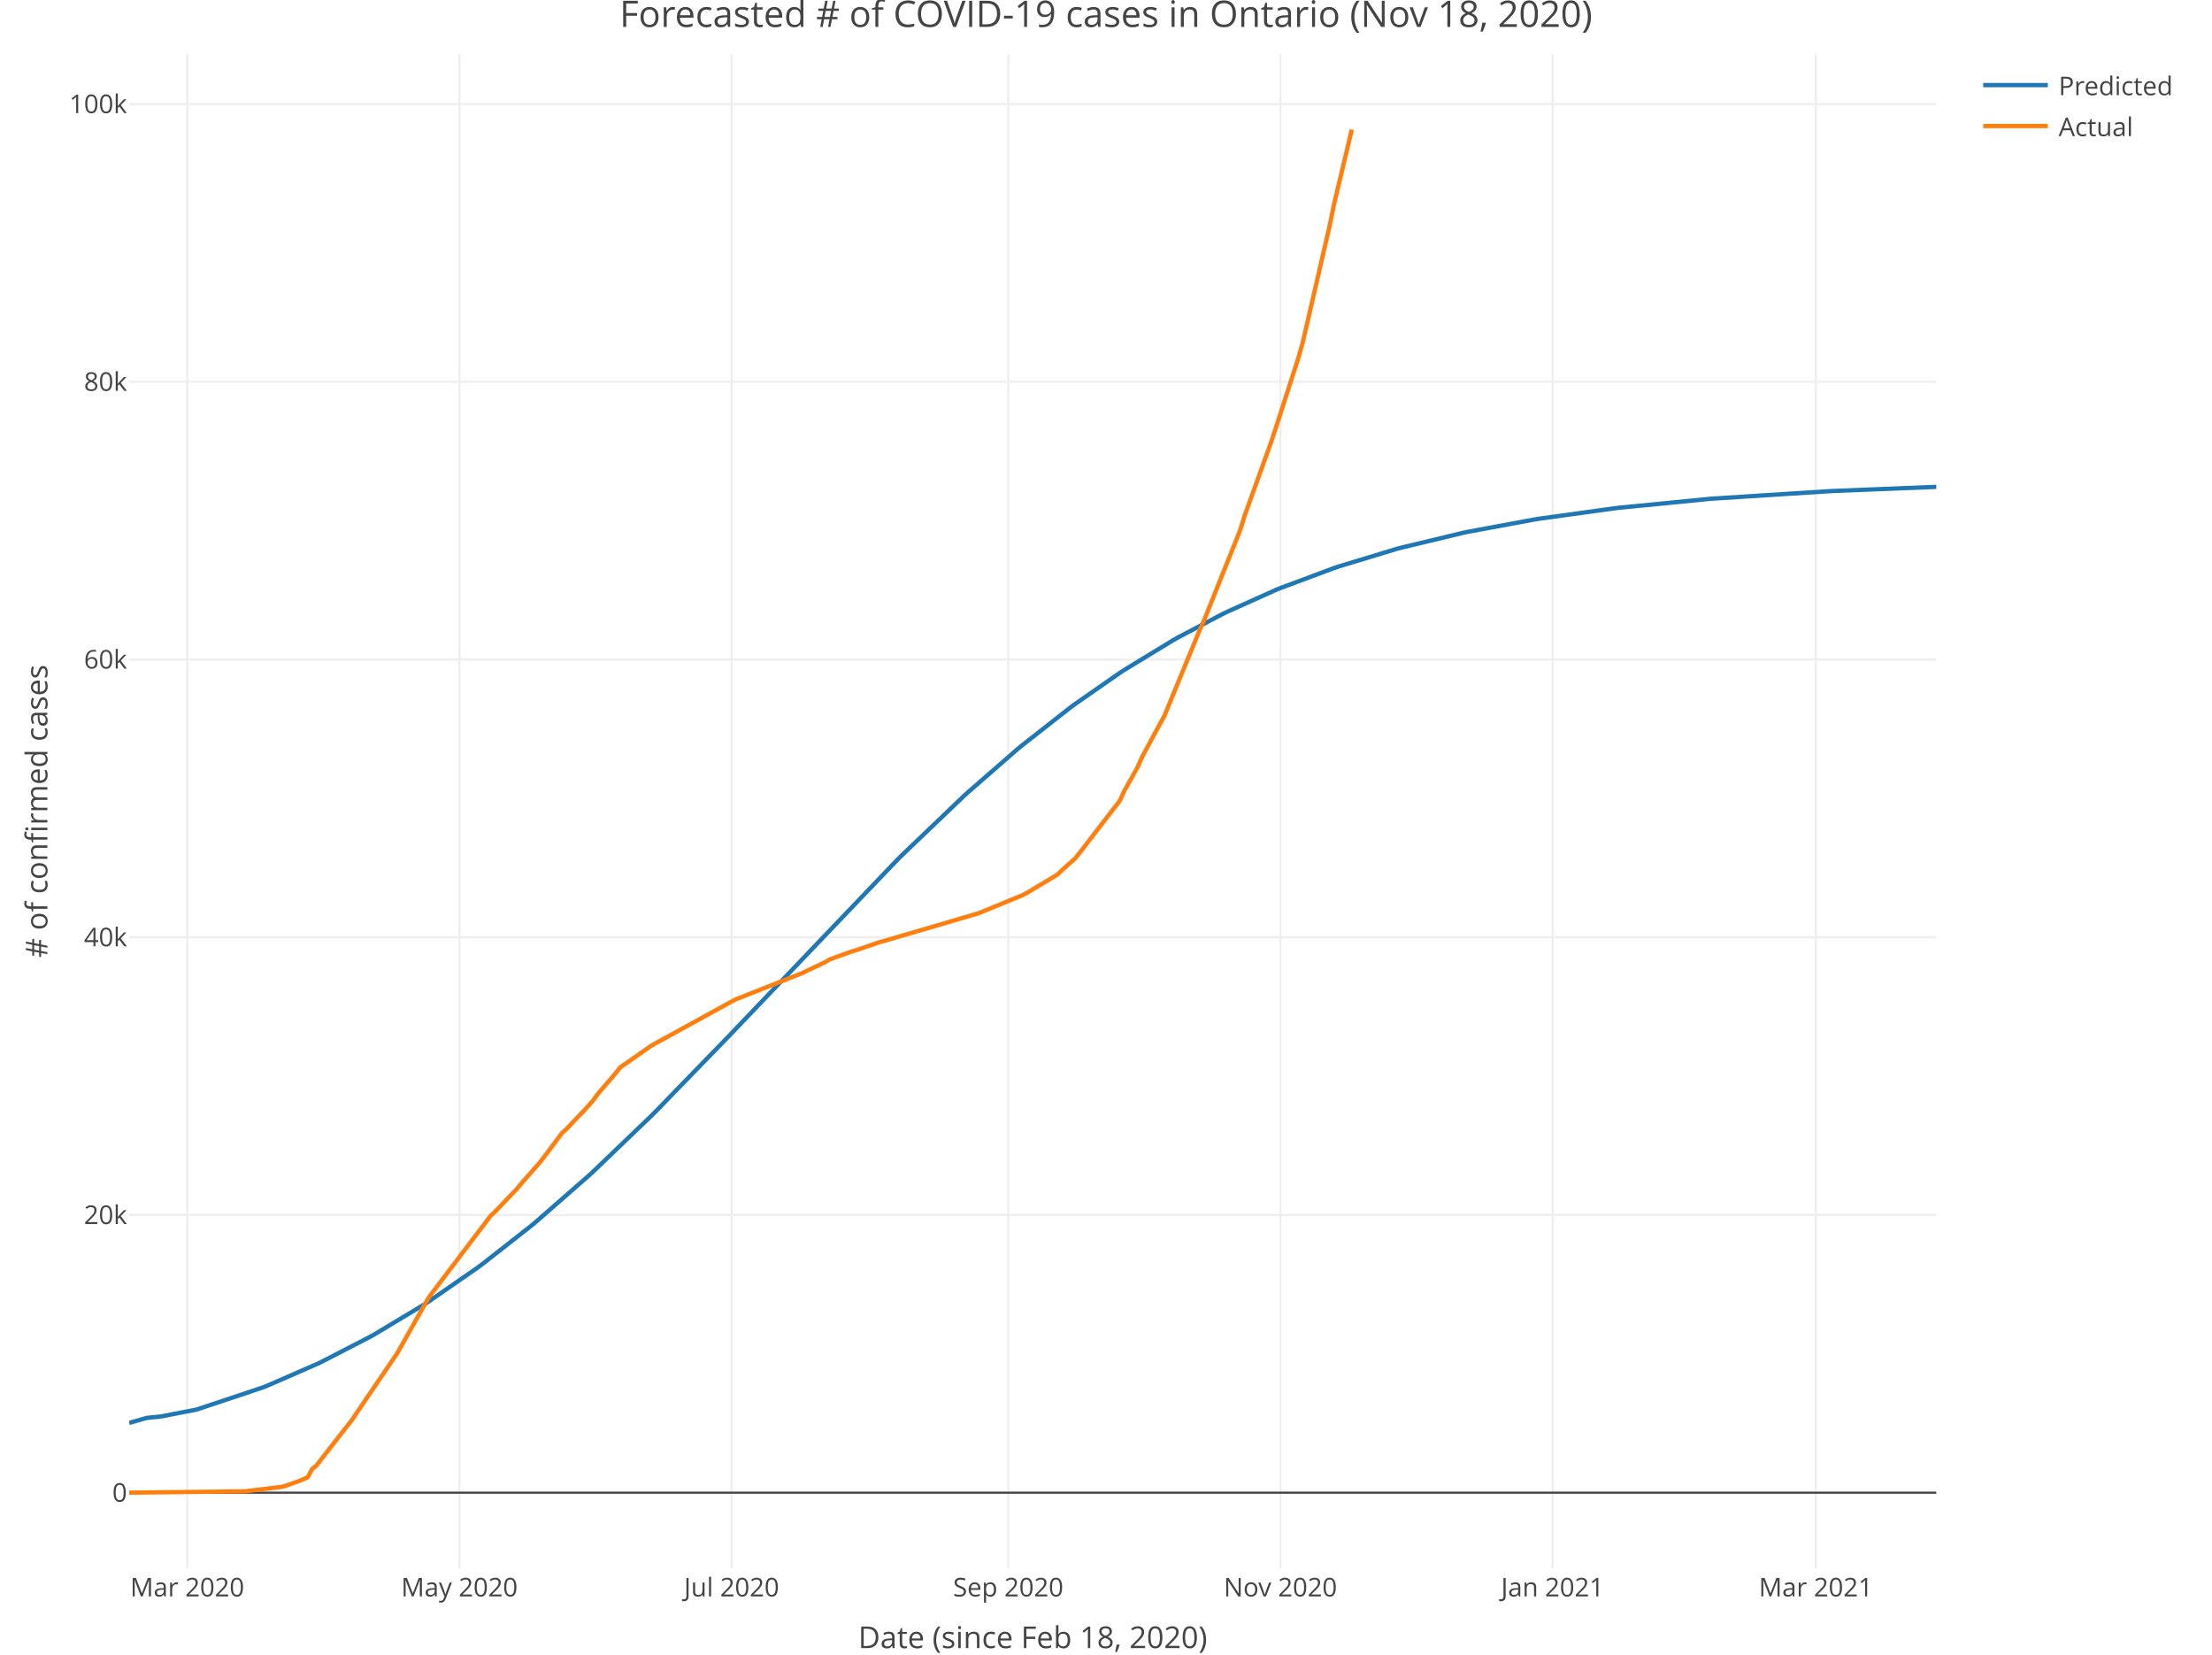
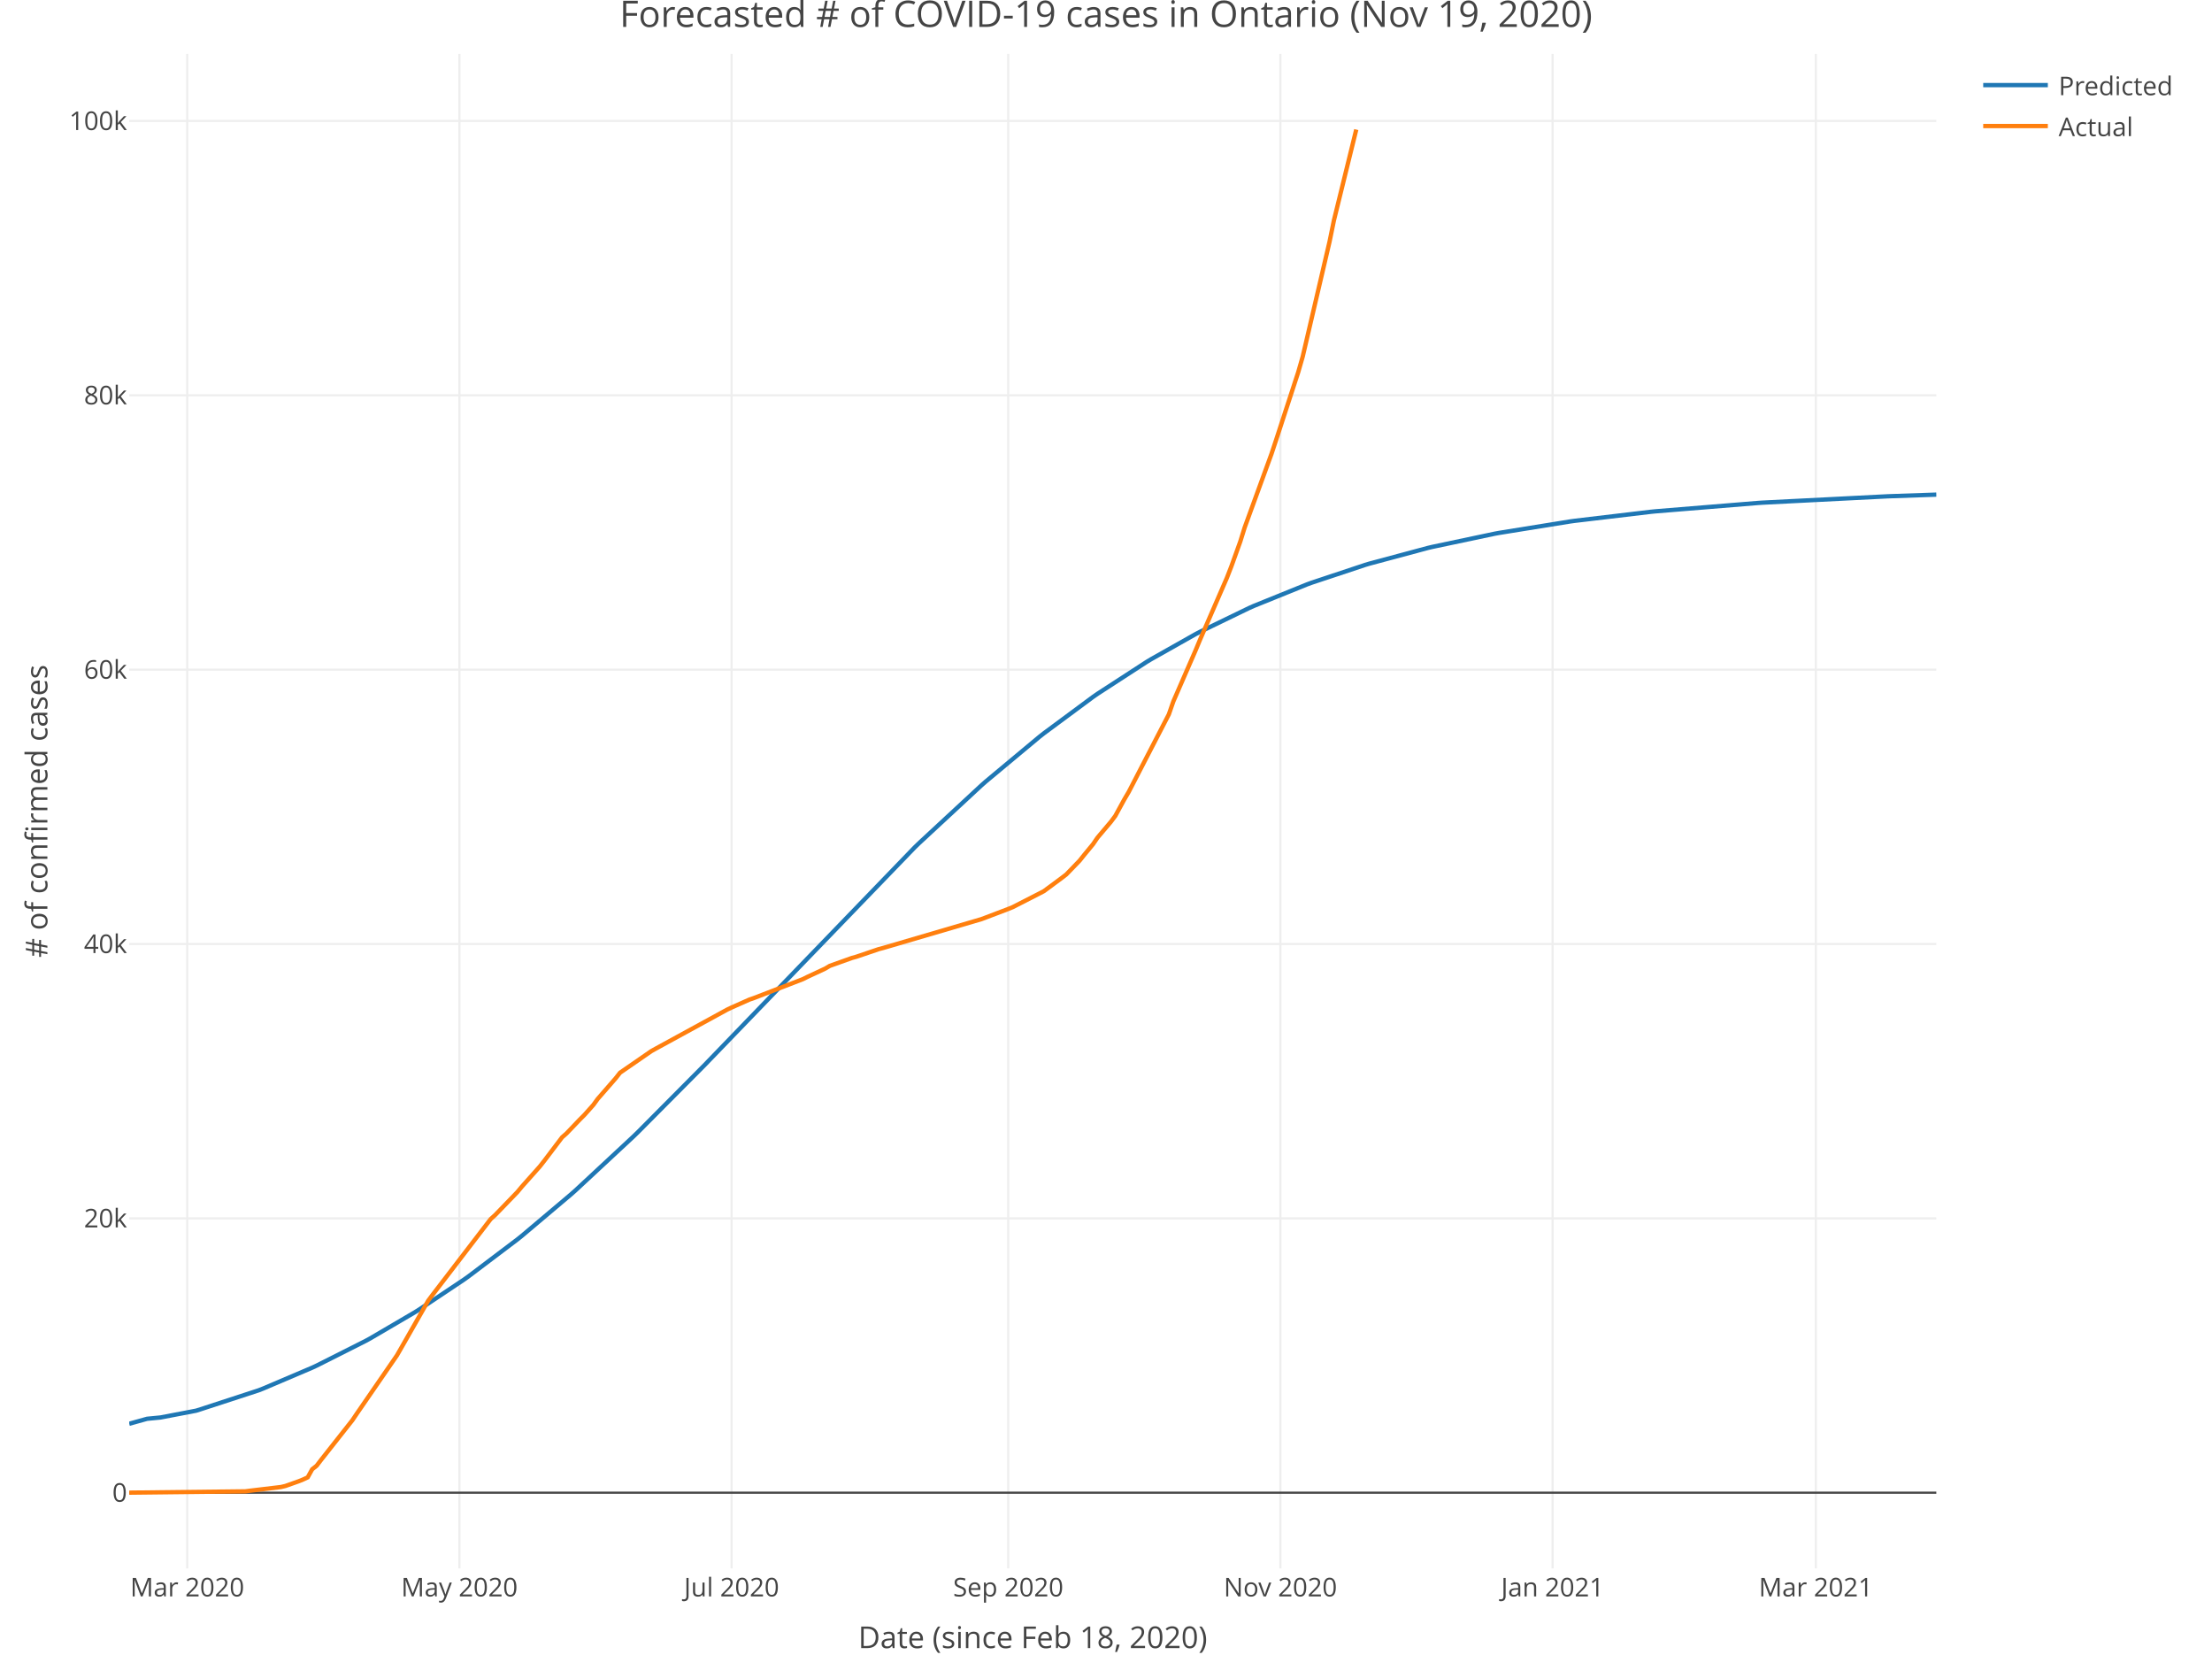
<svg xmlns="http://www.w3.org/2000/svg" class="main-svg" width="1027" height="768" style="" viewBox="0 0 1027 768">
  <rect x="0" y="0" width="1027" height="768" style="fill: rgb(255, 255, 255); fill-opacity: 1;" />
-   <defs id="defs-49283d">
+   <defs id="defs-733cd3">
    <g class="clips">
-       <clipPath id="clip49283dxyplot" class="plotclip">
+       <clipPath id="clip733cd3xyplot" class="plotclip">
        <rect width="839" height="703" />
      </clipPath>
-       <clipPath class="axesclip" id="clip49283dx">
+       <clipPath class="axesclip" id="clip733cd3x">
        <rect x="60" y="0" width="839" height="768" />
      </clipPath>
-       <clipPath class="axesclip" id="clip49283dy">
+       <clipPath class="axesclip" id="clip733cd3y">
        <rect x="0" y="25" width="1027" height="703" />
      </clipPath>
-       <clipPath class="axesclip" id="clip49283dxy">
+       <clipPath class="axesclip" id="clip733cd3xy">
        <rect x="60" y="25" width="839" height="703" />
      </clipPath>
    </g>
    <g class="gradients" />
  </defs>
  <g class="bglayer" />
  <g class="layer-below">
    <g class="imagelayer" />
    <g class="shapelayer" />
  </g>
  <g class="cartesianlayer">
    <g class="subplot xy">
      <g class="layer-subplot">
        <g class="shapelayer" />
        <g class="imagelayer" />
      </g>
      <g class="gridlayer">
        <g class="x">
          <path class="xgrid crisp" transform="translate(86.93,0)" d="M0,25v703" style="stroke: rgb(238, 238, 238); stroke-opacity: 1; stroke-width: 1px;" />
          <path class="xgrid crisp" transform="translate(213.3,0)" d="M0,25v703" style="stroke: rgb(238, 238, 238); stroke-opacity: 1; stroke-width: 1px;" />
          <path class="xgrid crisp" transform="translate(339.67,0)" d="M0,25v703" style="stroke: rgb(238, 238, 238); stroke-opacity: 1; stroke-width: 1px;" />
          <path class="xgrid crisp" transform="translate(468.11,0)" d="M0,25v703" style="stroke: rgb(238, 238, 238); stroke-opacity: 1; stroke-width: 1px;" />
          <path class="xgrid crisp" transform="translate(594.47,0)" d="M0,25v703" style="stroke: rgb(238, 238, 238); stroke-opacity: 1; stroke-width: 1px;" />
          <path class="xgrid crisp" transform="translate(720.84,0)" d="M0,25v703" style="stroke: rgb(238, 238, 238); stroke-opacity: 1; stroke-width: 1px;" />
          <path class="xgrid crisp" transform="translate(843.07,0)" d="M0,25v703" style="stroke: rgb(238, 238, 238); stroke-opacity: 1; stroke-width: 1px;" />
        </g>
        <g class="y">
-           <path class="ygrid crisp" transform="translate(0,563.95)" d="M60,0h839" style="stroke: rgb(238, 238, 238); stroke-opacity: 1; stroke-width: 1px;" />
-           <path class="ygrid crisp" transform="translate(0,435.04)" d="M60,0h839" style="stroke: rgb(238, 238, 238); stroke-opacity: 1; stroke-width: 1px;" />
-           <path class="ygrid crisp" transform="translate(0,306.12)" d="M60,0h839" style="stroke: rgb(238, 238, 238); stroke-opacity: 1; stroke-width: 1px;" />
-           <path class="ygrid crisp" transform="translate(0,177.21)" d="M60,0h839" style="stroke: rgb(238, 238, 238); stroke-opacity: 1; stroke-width: 1px;" />
-           <path class="ygrid crisp" transform="translate(0,48.3)" d="M60,0h839" style="stroke: rgb(238, 238, 238); stroke-opacity: 1; stroke-width: 1px;" />
+           <path class="ygrid crisp" transform="translate(0,565.52)" d="M60,0h839" style="stroke: rgb(238, 238, 238); stroke-opacity: 1; stroke-width: 1px;" />
+           <path class="ygrid crisp" transform="translate(0,438.17)" d="M60,0h839" style="stroke: rgb(238, 238, 238); stroke-opacity: 1; stroke-width: 1px;" />
+           <path class="ygrid crisp" transform="translate(0,310.83)" d="M60,0h839" style="stroke: rgb(238, 238, 238); stroke-opacity: 1; stroke-width: 1px;" />
+           <path class="ygrid crisp" transform="translate(0,183.49)" d="M60,0h839" style="stroke: rgb(238, 238, 238); stroke-opacity: 1; stroke-width: 1px;" />
+           <path class="ygrid crisp" transform="translate(0,56.15)" d="M60,0h839" style="stroke: rgb(238, 238, 238); stroke-opacity: 1; stroke-width: 1px;" />
        </g>
      </g>
      <g class="zerolinelayer">
        <path class="yzl zl crisp" transform="translate(0,692.86)" d="M60,0h839" style="stroke: rgb(68, 68, 68); stroke-opacity: 1; stroke-width: 1px;" />
      </g>
      <path class="xlines-below" />
      <path class="ylines-below" />
      <g class="overlines-below" />
      <g class="xaxislayer-below" />
      <g class="yaxislayer-below" />
      <g class="overaxes-below" />
-       <g class="plot" transform="translate(60, 25)" clip-path="url('#clip49283dxyplot')">
+       <g class="plot" transform="translate(60, 25)" clip-path="url('#clip733cd3xyplot')">
        <g class="scatterlayer mlayer">
-           <g class="trace scatter tracea72fce" style="stroke-miterlimit: 2; opacity: 1;">
+           <g class="trace scatter trace4eeca1" style="stroke-miterlimit: 2; opacity: 1;">
            <g class="fills" />
            <g class="errorbars" />
            <g class="lines">
-               <path class="js-line" d="M0,635.45L8.29,633.11L14.5,632.51L31.07,629.32L33.15,628.65L62.15,618.96L64.22,618.14L87.01,608.2L89.08,607.22L111.87,595.48L113.94,594.32L136.73,580.62L138.8,579.28L161.59,563.5L163.66,561.98L186.44,544.12L188.52,542.4L213.38,520.67L215.45,518.77L242.38,492.95L244.45,490.88L279.67,454.6L281.74,452.41L356.32,374.38L358.39,372.31L387.39,344.59L389.46,342.7L412.25,322.86L414.32,321.14L437.11,303.28L439.18,301.76L459.9,287.34L461.97,285.98L484.76,272.11L486.83,270.94L507.54,260.05L509.61,259.04L532.4,248.81L534.47,247.96L559.33,238.68L561.4,237.98L588.34,229.81L590.41,229.25L619.41,222.29L621.48,221.85L652.56,216.1L654.63,215.77L689.84,210.9L691.92,210.66L733.35,206.6L735.42,206.43L789.28,202.99L791.35,202.89L839,200.98" style="vector-effect: non-scaling-stroke; fill: none; stroke: rgb(31, 119, 180); stroke-opacity: 1; stroke-width: 2px; opacity: 1;" />
+               <path class="js-line" d="M0,635.86L8.29,633.55L14.5,632.95L31.07,629.79L33.15,629.13L60.08,620.34L62.15,619.53L84.94,609.83L87.01,608.87L109.8,597.38L111.87,596.25L132.58,584.12L134.65,582.82L155.37,568.98L157.44,567.51L180.23,550.29L182.3,548.63L205.09,529.4L207.16,527.57L234.09,502.53L236.16,500.52L267.24,469.25L269.31,467.1L364.6,368.41L366.67,366.4L395.68,339.52L397.75,337.7L422.61,316.99L424.68,315.36L447.47,298.49L449.54,297.05L472.33,282.26L474.4,281.01L495.11,269.33L497.19,268.24L519.97,257.21L522.04,256.29L546.9,246.23L548.98,245.47L573.83,237.21L575.91,236.59L602.84,229.36L604.91,228.87L633.91,222.74L635.98,222.36L669.13,217.02L671.2,216.74L706.42,212.56L708.49,212.35L756.14,208.46L758.21,208.32L816.21,205.38L818.28,205.3L839,204.59" style="vector-effect: non-scaling-stroke; fill: none; stroke: rgb(31, 119, 180); stroke-opacity: 1; stroke-width: 2px; opacity: 1;" />
            </g>
            <g class="points" />
            <g class="text" />
          </g>
-           <g class="trace scatter trace13e1bf" style="stroke-miterlimit: 2; opacity: 1;">
+           <g class="trace scatter trace941f79" style="stroke-miterlimit: 2; opacity: 1;">
            <g class="fills" />
            <g class="errorbars" />
            <g class="lines">
-               <path class="js-line" d="M0,667.84L53.86,667.22L55.93,666.95L70.43,665.2L72.51,664.7L78.72,662.47L80.79,661.62L82.86,660.66L84.94,656.86L87.01,655.18L89.08,652.44L103.58,633.85L105.65,630.74L124.3,603.34L126.37,599.68L138.8,577.65L140.87,574.83L167.8,539.31L169.87,537.41L180.23,526.56L182.3,524.04L190.59,514.62L192.66,511.96L200.95,500.89L203.02,499.04L209.23,492.47L211.3,490.39L215.45,485.69L217.52,482.81L225.8,473.19L227.88,470.51L242.38,460.38L244.45,459.21L279.67,439.88L281.74,438.81L312.81,426.54L314.88,425.48L323.17,421.57L325.24,420.32L335.6,416.57L337.67,416L348.03,412.43L350.1,411.88L393.6,399.11L395.68,398.35L414.32,390.68L416.39,389.66L430.89,381L432.97,378.99L439.18,373.45L441.25,370.87L459.9,346.67L461.97,342.16L468.18,331.09L470.25,326.37L478.54,311.02L480.61,307.26L497.19,266.97L499.26,262.38L515.83,220.98L517.9,214.26L530.33,179.74L532.4,173.44L542.76,141.3L544.83,134.01L557.26,80.15L559.33,69.96L567.62,35.15" style="vector-effect: non-scaling-stroke; fill: none; stroke: rgb(255, 127, 14); stroke-opacity: 1; stroke-width: 2px; opacity: 1;" />
+               <path class="js-line" d="M0,667.84L53.86,667.23L55.93,666.96L70.43,665.23L72.51,664.74L78.72,662.54L80.79,661.7L82.86,660.74L84.94,656.99L87.01,655.34L89.08,652.63L103.58,634.26L105.65,631.19L124.3,604.12L126.37,600.51L138.8,578.75L140.87,575.97L167.8,540.87L169.87,539L180.23,528.28L182.3,525.79L190.59,516.49L192.66,513.86L200.95,502.92L203.02,501.1L209.23,494.61L211.3,492.55L215.45,487.9L217.52,485.06L225.8,475.56L227.88,472.92L242.38,462.91L244.45,461.75L277.6,443.63L279.67,442.65L287.95,438.97L290.02,438.26L312.81,429.47L314.88,428.43L323.17,424.57L325.24,423.33L335.6,419.63L337.67,419.06L348.03,415.54L350.1,415L395.68,401.63L397.75,400.85L408.11,396.91L410.18,396.07L422.61,389.71L424.68,388.63L432.97,382.5L435.04,380.91L441.25,374.48L443.32,371.89L447.47,366.86L449.54,363.82L455.75,356.48L457.82,353.71L461.97,346.12L464.04,342.6L482.68,306.58L484.76,300.6L495.11,276.84L497.19,271.85L509.61,243.26L511.69,237.91L515.83,226.42L517.9,219.79L530.33,185.68L532.4,179.46L542.76,147.71L544.83,140.51L557.26,87.31L559.33,77.24L569.69,35.15" style="vector-effect: non-scaling-stroke; fill: none; stroke: rgb(255, 127, 14); stroke-opacity: 1; stroke-width: 2px; opacity: 1;" />
            </g>
            <g class="points" />
            <g class="text" />
          </g>
        </g>
      </g>
      <g class="overplot" />
      <path class="xlines-above crisp" style="fill: none;" d="M0,0" />
      <path class="ylines-above crisp" style="fill: none;" d="M0,0" />
      <g class="overlines-above" />
      <g class="xaxislayer-above">
        <g class="xtick">
          <text text-anchor="middle" x="0" y="741" transform="translate(86.93,0)" style="font-family: 'Open Sans', verdana, arial, sans-serif; font-size: 12px; fill: rgb(68, 68, 68); fill-opacity: 1; white-space: pre;">Mar 2020</text>
        </g>
        <g class="xtick">
          <text text-anchor="middle" x="0" y="741" transform="translate(213.3,0)" style="font-family: 'Open Sans', verdana, arial, sans-serif; font-size: 12px; fill: rgb(68, 68, 68); fill-opacity: 1; white-space: pre;">May 2020</text>
        </g>
        <g class="xtick">
          <text text-anchor="middle" x="0" y="741" transform="translate(339.67,0)" style="font-family: 'Open Sans', verdana, arial, sans-serif; font-size: 12px; fill: rgb(68, 68, 68); fill-opacity: 1; white-space: pre;">Jul 2020</text>
        </g>
        <g class="xtick">
          <text text-anchor="middle" x="0" y="741" transform="translate(468.11,0)" style="font-family: 'Open Sans', verdana, arial, sans-serif; font-size: 12px; fill: rgb(68, 68, 68); fill-opacity: 1; white-space: pre;">Sep 2020</text>
        </g>
        <g class="xtick">
          <text text-anchor="middle" x="0" y="741" transform="translate(594.47,0)" style="font-family: 'Open Sans', verdana, arial, sans-serif; font-size: 12px; fill: rgb(68, 68, 68); fill-opacity: 1; white-space: pre;">Nov 2020</text>
        </g>
        <g class="xtick">
          <text text-anchor="middle" x="0" y="741" transform="translate(720.84,0)" style="font-family: 'Open Sans', verdana, arial, sans-serif; font-size: 12px; fill: rgb(68, 68, 68); fill-opacity: 1; white-space: pre;">Jan 2021</text>
        </g>
        <g class="xtick">
          <text text-anchor="middle" x="0" y="741" transform="translate(843.07,0)" style="font-family: 'Open Sans', verdana, arial, sans-serif; font-size: 12px; fill: rgb(68, 68, 68); fill-opacity: 1; white-space: pre;">Mar 2021</text>
        </g>
      </g>
      <g class="yaxislayer-above">
        <g class="ytick">
          <text text-anchor="end" x="59" y="4.2" transform="translate(0,692.86)" style="font-family: 'Open Sans', verdana, arial, sans-serif; font-size: 12px; fill: rgb(68, 68, 68); fill-opacity: 1; white-space: pre;">0</text>
        </g>
        <g class="ytick">
-           <text text-anchor="end" x="59" y="4.2" transform="translate(0,563.95)" style="font-family: 'Open Sans', verdana, arial, sans-serif; font-size: 12px; fill: rgb(68, 68, 68); fill-opacity: 1; white-space: pre;">20k</text>
+           <text text-anchor="end" x="59" y="4.2" transform="translate(0,565.52)" style="font-family: 'Open Sans', verdana, arial, sans-serif; font-size: 12px; fill: rgb(68, 68, 68); fill-opacity: 1; white-space: pre;">20k</text>
        </g>
        <g class="ytick">
-           <text text-anchor="end" x="59" y="4.2" transform="translate(0,435.04)" style="font-family: 'Open Sans', verdana, arial, sans-serif; font-size: 12px; fill: rgb(68, 68, 68); fill-opacity: 1; white-space: pre;">40k</text>
+           <text text-anchor="end" x="59" y="4.2" transform="translate(0,438.17)" style="font-family: 'Open Sans', verdana, arial, sans-serif; font-size: 12px; fill: rgb(68, 68, 68); fill-opacity: 1; white-space: pre;">40k</text>
        </g>
        <g class="ytick">
-           <text text-anchor="end" x="59" y="4.2" transform="translate(0,306.12)" style="font-family: 'Open Sans', verdana, arial, sans-serif; font-size: 12px; fill: rgb(68, 68, 68); fill-opacity: 1; white-space: pre;">60k</text>
+           <text text-anchor="end" x="59" y="4.2" transform="translate(0,310.83)" style="font-family: 'Open Sans', verdana, arial, sans-serif; font-size: 12px; fill: rgb(68, 68, 68); fill-opacity: 1; white-space: pre;">60k</text>
        </g>
        <g class="ytick">
-           <text text-anchor="end" x="59" y="4.2" transform="translate(0,177.21)" style="font-family: 'Open Sans', verdana, arial, sans-serif; font-size: 12px; fill: rgb(68, 68, 68); fill-opacity: 1; white-space: pre;">80k</text>
+           <text text-anchor="end" x="59" y="4.2" transform="translate(0,183.49)" style="font-family: 'Open Sans', verdana, arial, sans-serif; font-size: 12px; fill: rgb(68, 68, 68); fill-opacity: 1; white-space: pre;">80k</text>
        </g>
        <g class="ytick">
-           <text text-anchor="end" x="59" y="4.2" transform="translate(0,48.3)" style="font-family: 'Open Sans', verdana, arial, sans-serif; font-size: 12px; fill: rgb(68, 68, 68); fill-opacity: 1; white-space: pre;">100k</text>
+           <text text-anchor="end" x="59" y="4.2" transform="translate(0,56.15)" style="font-family: 'Open Sans', verdana, arial, sans-serif; font-size: 12px; fill: rgb(68, 68, 68); fill-opacity: 1; white-space: pre;">100k</text>
        </g>
      </g>
      <g class="overaxes-above" />
    </g>
  </g>
  <g class="polarlayer" />
  <g class="ternarylayer" />
  <g class="geolayer" />
  <g class="funnelarealayer" />
  <g class="pielayer" />
  <g class="treemaplayer" />
  <g class="sunburstlayer" />
  <g class="glimages" />
-   <defs id="topdefs-49283d">
+   <defs id="topdefs-733cd3">
    <g class="clips" />
-     <clipPath id="legend49283d">
+     <clipPath id="legend733cd3">
      <rect width="101" height="48" x="0" y="0" />
    </clipPath>
  </defs>
  <g class="layer-above">
    <g class="imagelayer" />
    <g class="shapelayer" />
  </g>
  <g class="infolayer">
    <g class="legend" pointer-events="all" transform="translate(915.78, 25)">
      <rect class="bg" shape-rendering="crispEdges" style="stroke: rgb(68, 68, 68); stroke-opacity: 1; fill: rgb(255, 255, 255); fill-opacity: 1; stroke-width: 0px;" width="101" height="48" x="0" y="0" />
-       <g class="scrollbox" transform="translate(0, 0)" clip-path="url('#legend49283d')">
+       <g class="scrollbox" transform="translate(0, 0)" clip-path="url('#legend733cd3')">
        <g class="groups">
          <g class="traces" style="opacity: 1;" transform="translate(0, 14.5)">
            <text class="legendtext user-select-none" text-anchor="start" x="40" y="4.68" style="font-family: 'Open Sans', verdana, arial, sans-serif; font-size: 12px; fill: rgb(68, 68, 68); fill-opacity: 1; white-space: pre;">Predicted</text>
            <g class="layers" style="opacity: 1;">
              <g class="legendfill" />
              <g class="legendlines">
                <path class="js-line" d="M5,0h30" style="fill: none; stroke: rgb(31, 119, 180); stroke-opacity: 1; stroke-width: 2px;" />
              </g>
              <g class="legendsymbols">
                <g class="legendpoints" />
              </g>
            </g>
            <rect class="legendtoggle" pointer-events="all" x="0" y="-9.5" width="95.891" height="19" style="cursor: pointer; fill: rgb(0, 0, 0); fill-opacity: 0;" />
          </g>
          <g class="traces" style="opacity: 1;" transform="translate(0, 33.5)">
            <text class="legendtext user-select-none" text-anchor="start" x="40" y="4.68" style="font-family: 'Open Sans', verdana, arial, sans-serif; font-size: 12px; fill: rgb(68, 68, 68); fill-opacity: 1; white-space: pre;">Actual</text>
            <g class="layers" style="opacity: 1;">
              <g class="legendfill" />
              <g class="legendlines">
                <path class="js-line" d="M5,0h30" style="fill: none; stroke: rgb(255, 127, 14); stroke-opacity: 1; stroke-width: 2px;" />
              </g>
              <g class="legendsymbols">
                <g class="legendpoints" />
              </g>
            </g>
            <rect class="legendtoggle" pointer-events="all" x="0" y="-9.5" width="95.891" height="19" style="cursor: pointer; fill: rgb(0, 0, 0); fill-opacity: 0;" />
          </g>
        </g>
      </g>
      <rect class="scrollbar" rx="20" ry="3" width="0" height="0" style="fill: rgb(128, 139, 164); fill-opacity: 1;" x="0" y="0" />
    </g>
    <g class="g-gtitle">
-       <text class="gtitle" x="513.5" y="12.5" text-anchor="middle" dy="0em" style="font-family: 'Open Sans', verdana, arial, sans-serif; font-size: 17px; fill: rgb(68, 68, 68); opacity: 1; font-weight: normal; white-space: pre;">Forecasted # of COVID-19 cases in Ontario (Nov 18, 2020)</text>
+       <text class="gtitle" x="513.5" y="12.5" text-anchor="middle" dy="0em" style="font-family: 'Open Sans', verdana, arial, sans-serif; font-size: 17px; fill: rgb(68, 68, 68); opacity: 1; font-weight: normal; white-space: pre;">Forecasted # of COVID-19 cases in Ontario (Nov 19, 2020)</text>
    </g>
    <g class="g-xtitle" transform="translate(0,-15)">
      <text class="xtitle" x="479.5" y="780" text-anchor="middle" style="font-family: 'Open Sans', verdana, arial, sans-serif; font-size: 14px; fill: rgb(68, 68, 68); opacity: 1; font-weight: normal; white-space: pre;">Date (since Feb 18, 2020)</text>
    </g>
    <g class="g-ytitle">
      <text class="ytitle" transform="rotate(-90,22,376.5)" x="22" y="376.5" text-anchor="middle" style="font-family: 'Open Sans', verdana, arial, sans-serif; font-size: 14px; fill: rgb(68, 68, 68); opacity: 1; font-weight: normal; white-space: pre;"># of confirmed cases</text>
    </g>
  </g>
</svg>
